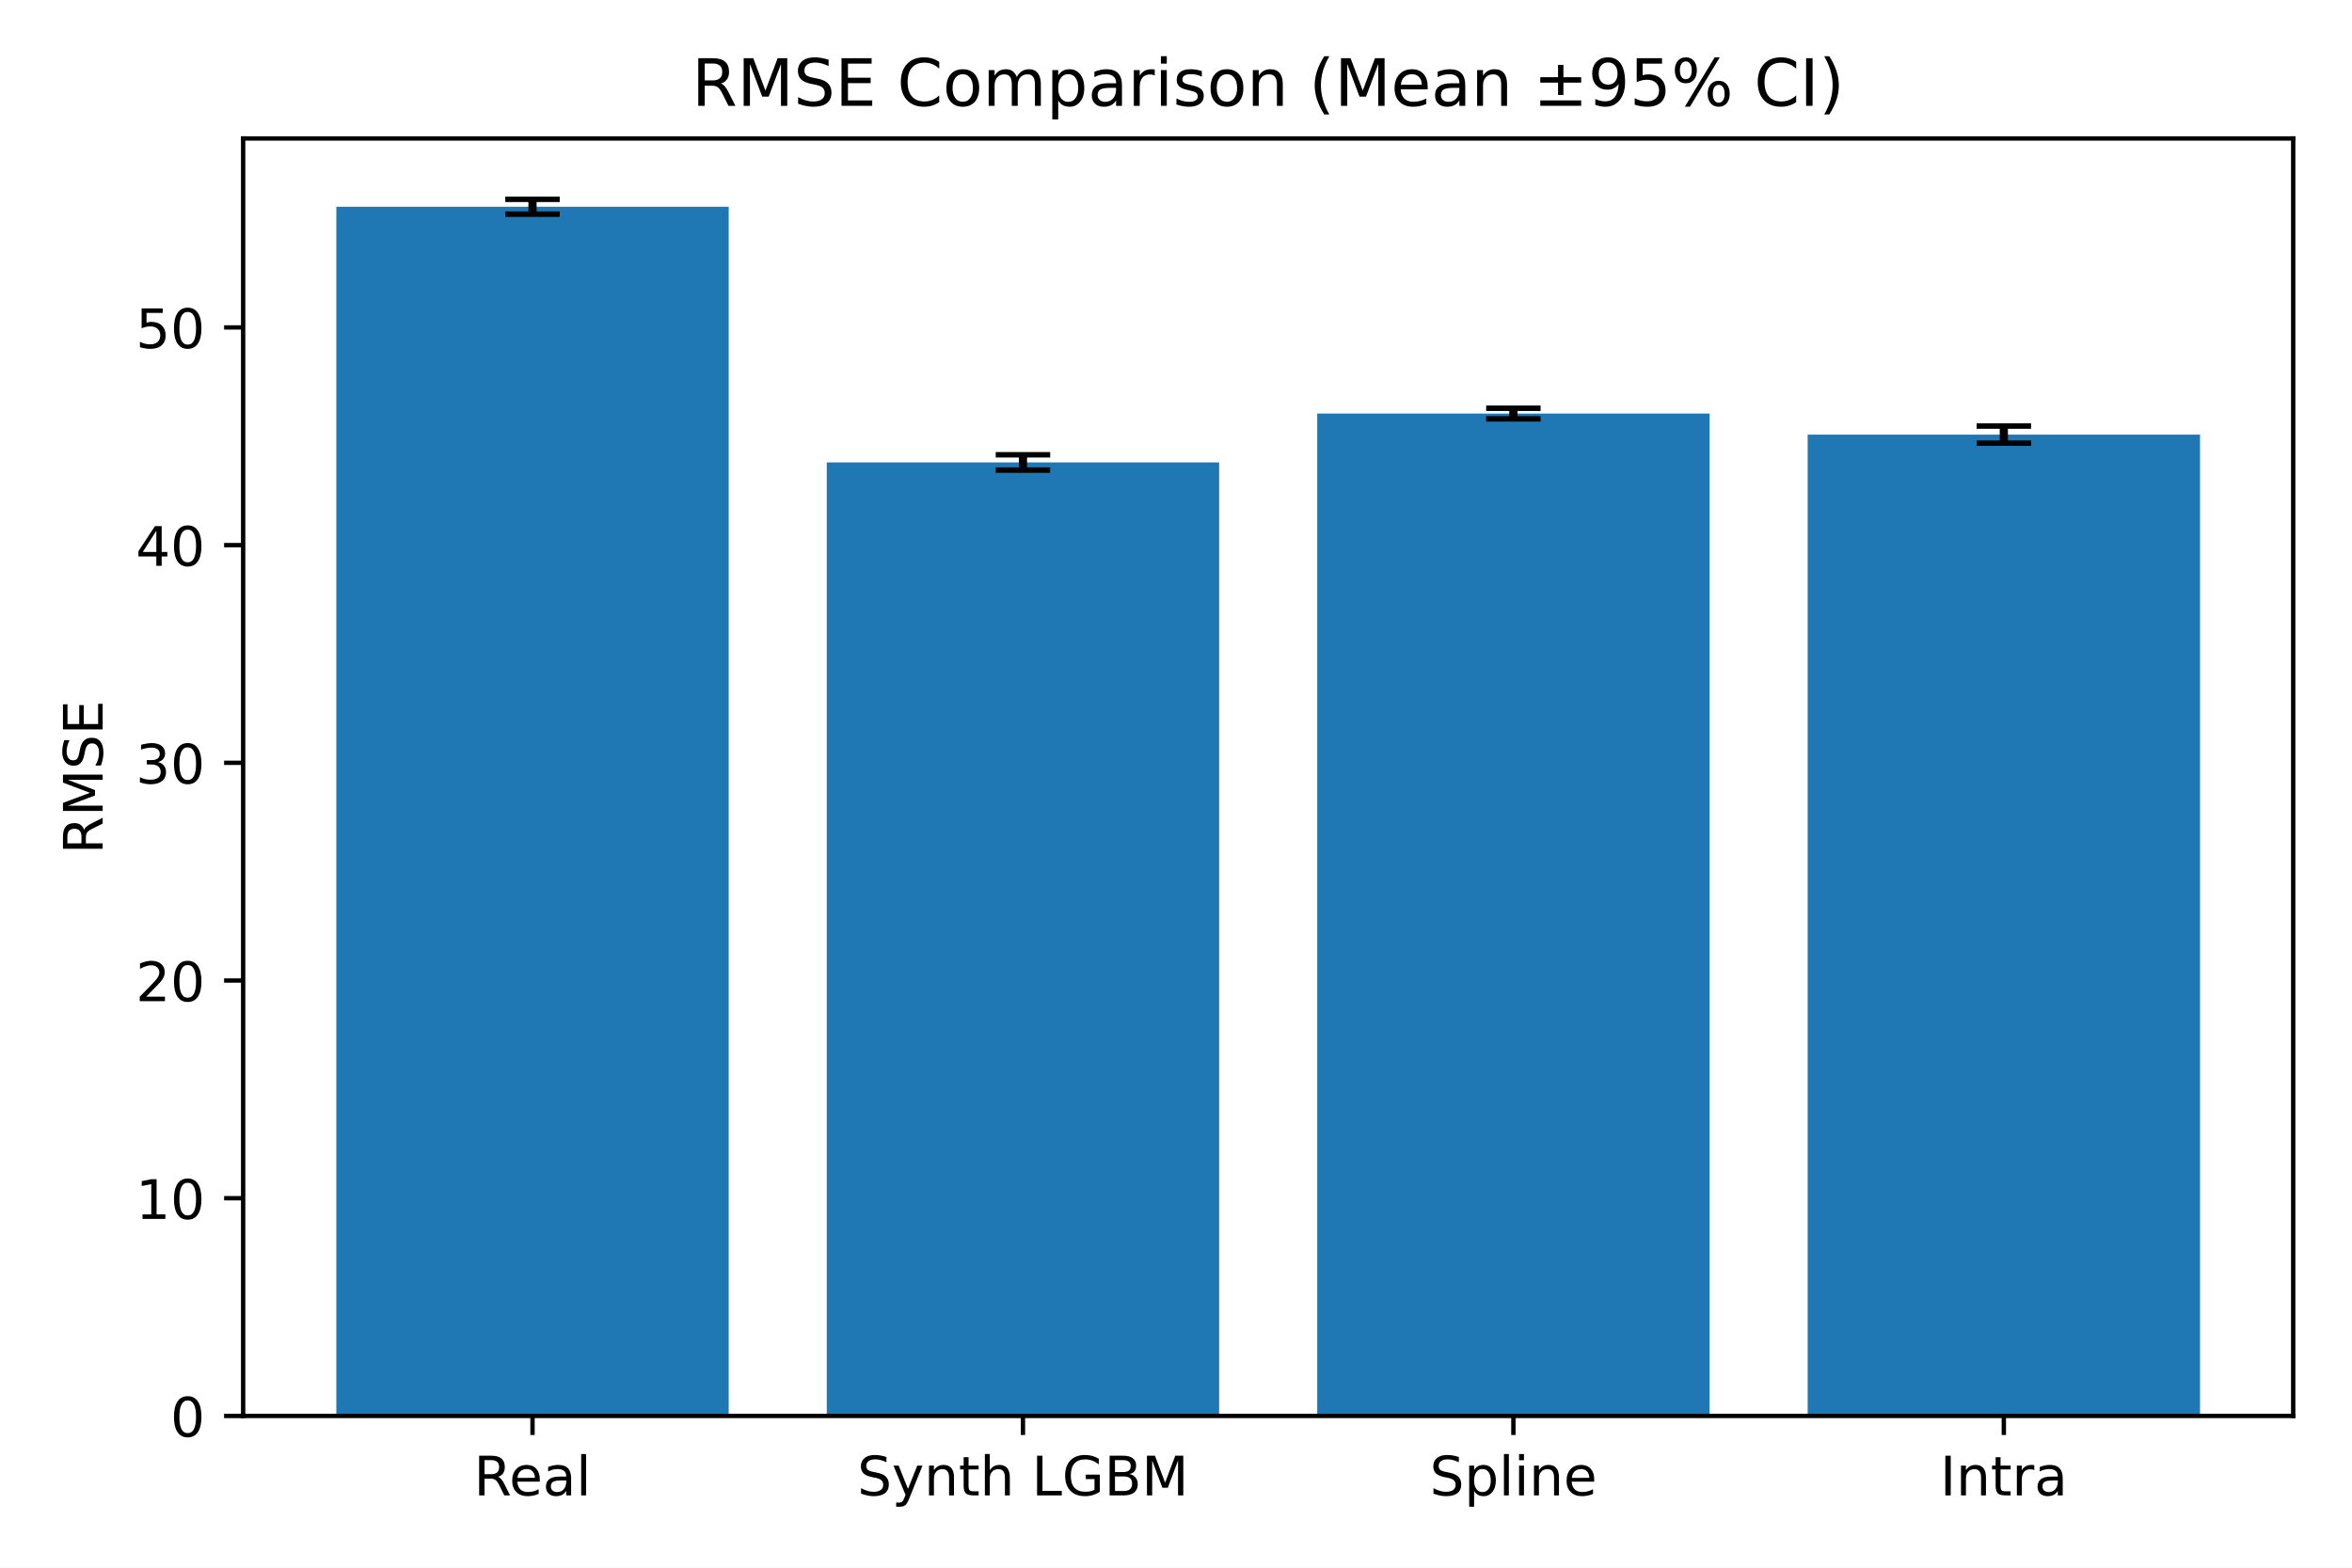
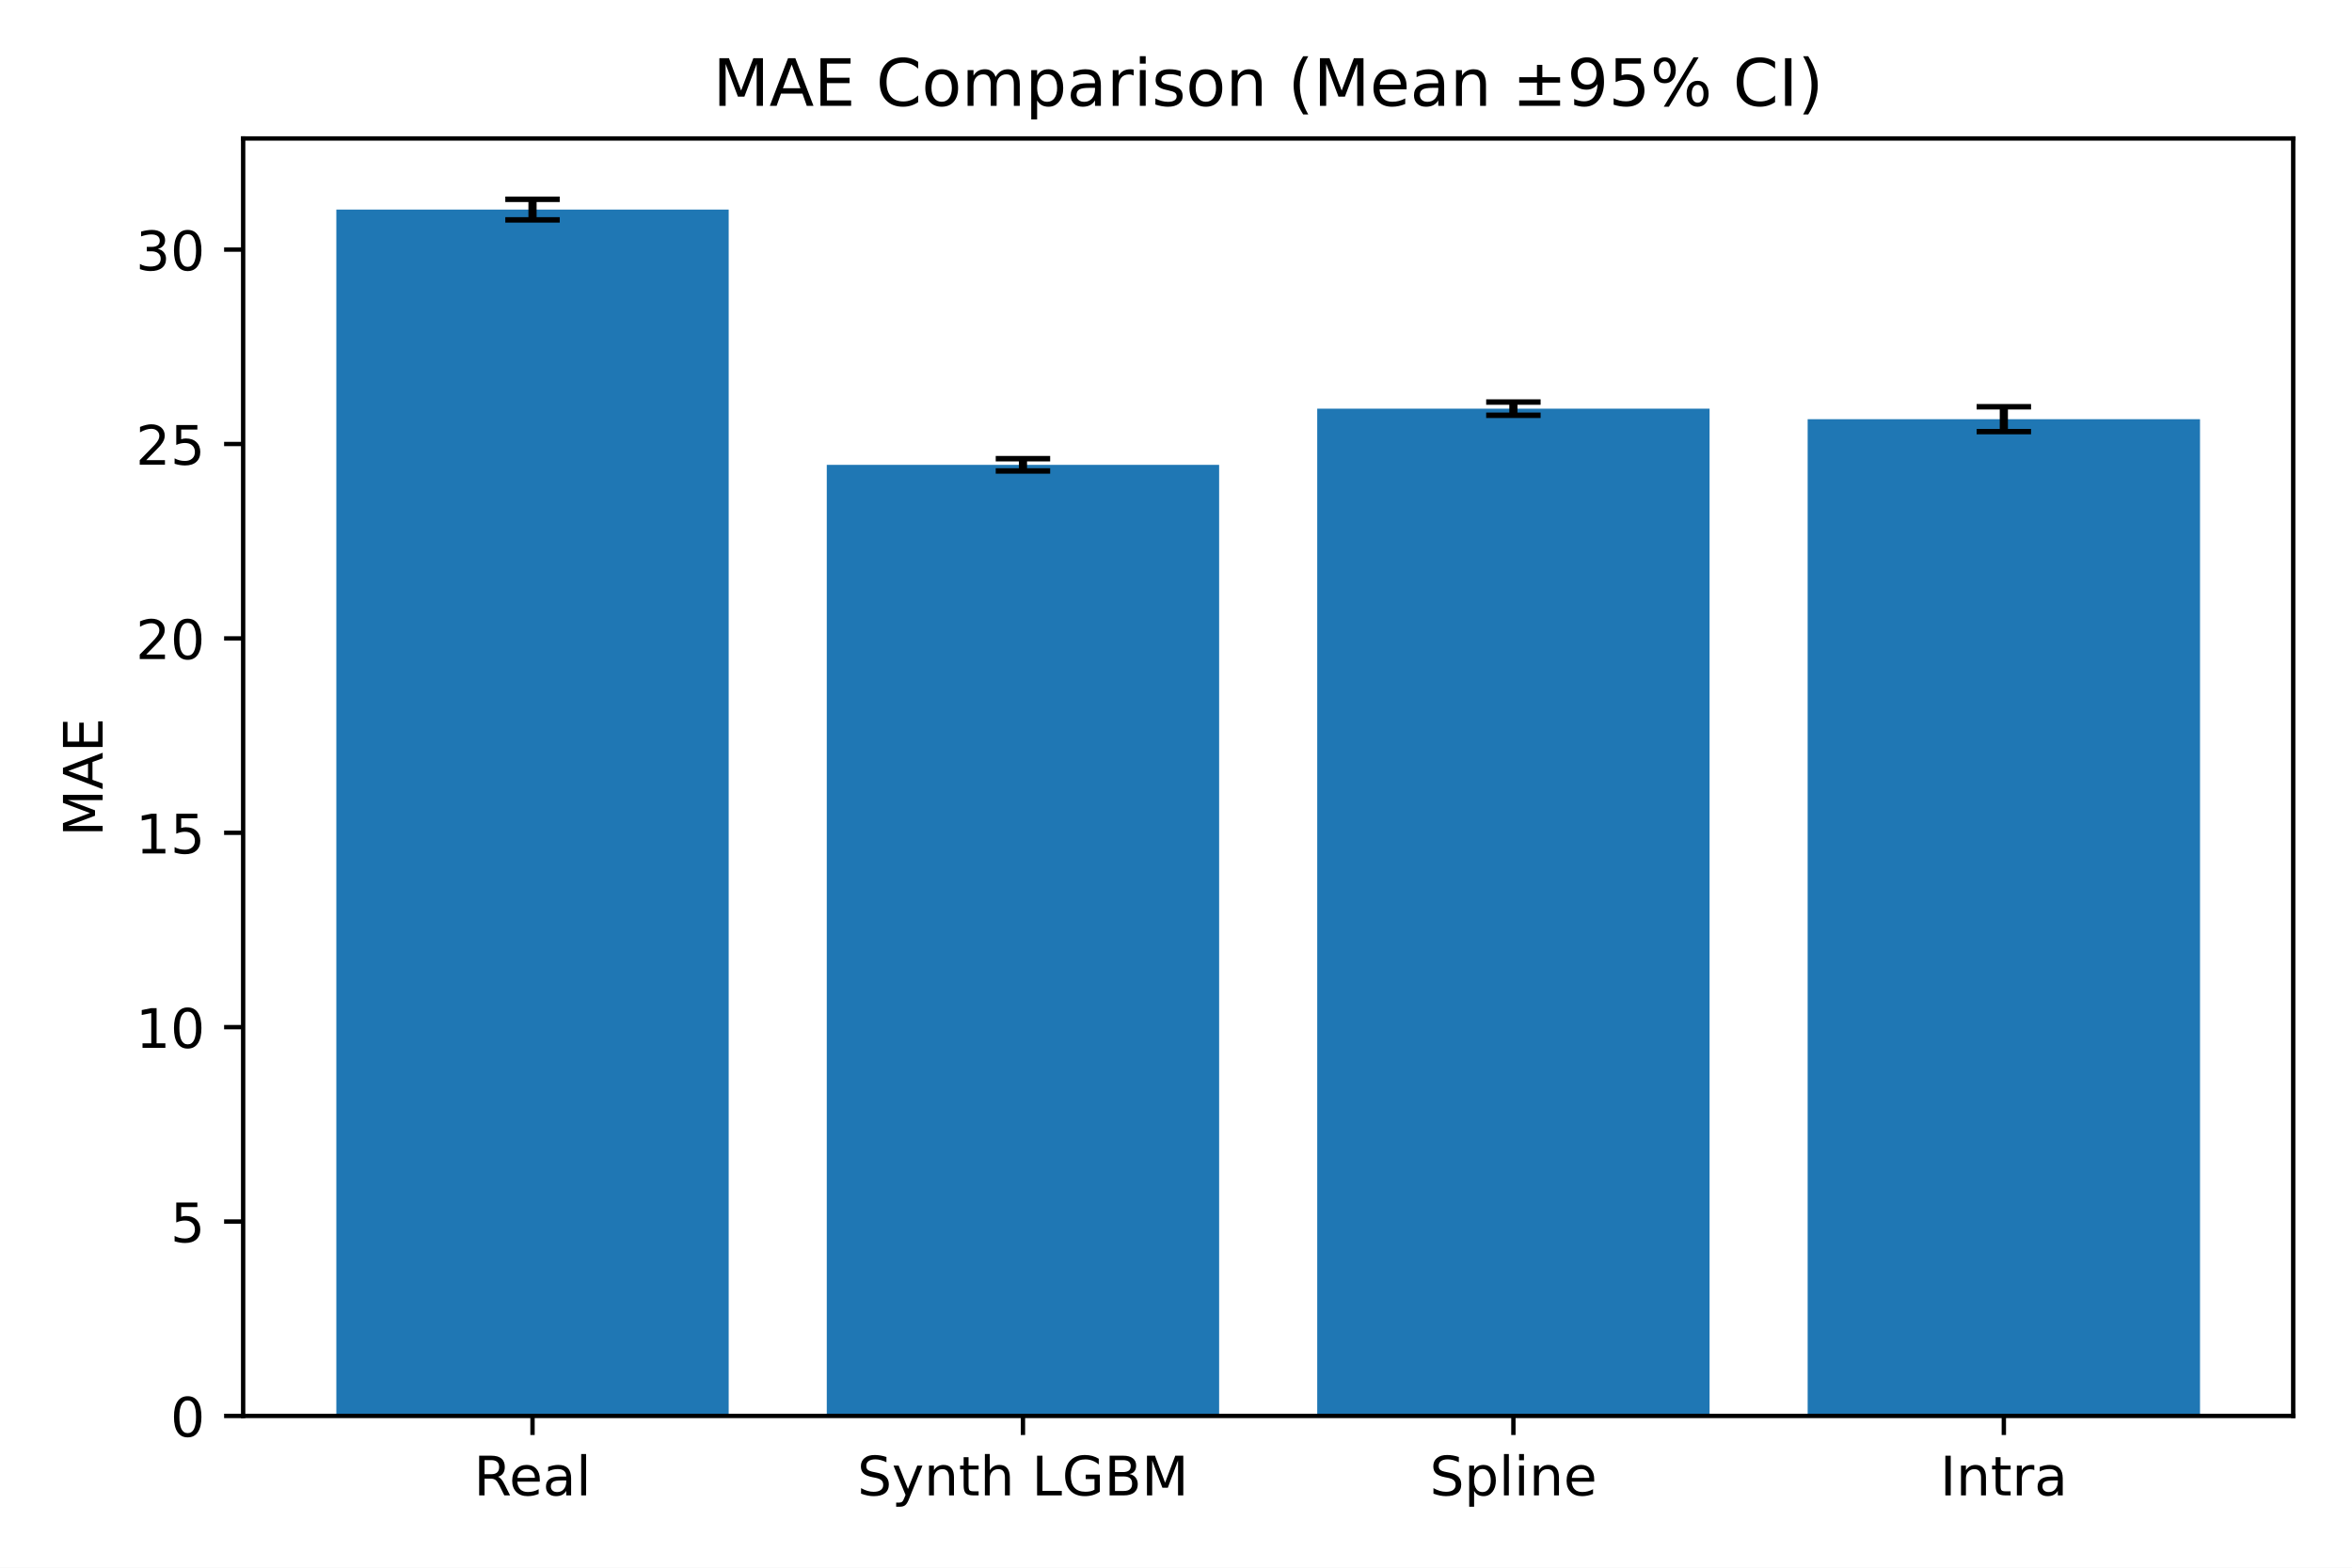
<svg xmlns="http://www.w3.org/2000/svg" xmlns:xlink="http://www.w3.org/1999/xlink" width="432pt" height="288pt" viewBox="0 0 432 288" version="1.1">
  <defs>
    <style type="text/css">*{stroke-linejoin: round; stroke-linecap: butt}</style>
  </defs>
  <g id="figure_1">
    <g id="patch_1">
      <path d="M 0 288  L 432 288  L 432 0  L 0 0  z " style="fill: #ffffff" />
    </g>
    <g id="axes_1">
      <g id="patch_2">
        <path d="M 44.66 260.12  L 421.2 260.12  L 421.2 25.44  L 44.66 25.44  z " style="fill: #ffffff" />
      </g>
      <g id="patch_3">
-         <path d="M 61.775 260.12  L 133.841 260.12  L 133.841 37.98  L 61.775 37.98  z " clip-path="url(#p8ec5c22958)" style="fill: #1f77b4" />
+         <path d="M 61.775 260.12  L 133.841 260.12  L 133.841 38.503  L 61.775 38.503  z " clip-path="url(#p3229d914b7)" style="fill: #1f77b4" />
      </g>
      <g id="patch_4">
-         <path d="M 151.857 260.12  L 223.922 260.12  L 223.922 84.954  L 151.857 84.954  z " clip-path="url(#p8ec5c22958)" style="fill: #1f77b4" />
+         <path d="M 151.857 260.12  L 223.922 260.12  L 223.922 85.396  L 151.857 85.396  z " clip-path="url(#p3229d914b7)" style="fill: #1f77b4" />
      </g>
      <g id="patch_5">
-         <path d="M 241.938 260.12  L 314.003 260.12  L 314.003 75.972  L 241.938 75.972  z " clip-path="url(#p8ec5c22958)" style="fill: #1f77b4" />
+         <path d="M 241.938 260.12  L 314.003 260.12  L 314.003 75.072  L 241.938 75.072  z " clip-path="url(#p3229d914b7)" style="fill: #1f77b4" />
      </g>
      <g id="patch_6">
-         <path d="M 332.019 260.12  L 404.085 260.12  L 404.085 79.843  L 332.019 79.843  z " clip-path="url(#p8ec5c22958)" style="fill: #1f77b4" />
+         <path d="M 332.019 260.12  L 404.085 260.12  L 404.085 77.01  L 332.019 77.01  z " clip-path="url(#p3229d914b7)" style="fill: #1f77b4" />
      </g>
      <g id="matplotlib.axis_1">
        <g id="xtick_1">
          <g id="line2d_1">
            <defs>
-               <path id="m1c88fe5740" d="M 0 0  L 0 3.5  " style="stroke: #000000; stroke-width: 0.8" />
+               <path id="mb9e3c18e33" d="M 0 0  L 0 3.5  " style="stroke: #000000; stroke-width: 0.8" />
            </defs>
            <g>
-               <use xlink:href="#m1c88fe5740" x="97.808" y="260.12" style="stroke: #000000; stroke-width: 0.8" />
+               <use xlink:href="#mb9e3c18e33" x="97.808" y="260.12" style="stroke: #000000; stroke-width: 0.8" />
            </g>
          </g>
          <g id="text_1">
            <g transform="translate(87.02908 274.7184) scale(0.1 -0.1)">
              <defs>
                <path id="DejaVuSans-52" d="M 2841 2188  Q 3044 2119 3236 1894  Q 3428 1669 3622 1275  L 4263 0  L 3584 0  L 2988 1197  Q 2756 1666 2539 1819  Q 2322 1972 1947 1972  L 1259 1972  L 1259 0  L 628 0  L 628 4666  L 2053 4666  Q 2853 4666 3247 4331  Q 3641 3997 3641 3322  Q 3641 2881 3436 2590  Q 3231 2300 2841 2188  z M 1259 4147  L 1259 2491  L 2053 2491  Q 2509 2491 2742 2702  Q 2975 2913 2975 3322  Q 2975 3731 2742 3939  Q 2509 4147 2053 4147  L 1259 4147  z " transform="scale(0.015625)" />
                <path id="DejaVuSans-65" d="M 3597 1894  L 3597 1613  L 953 1613  Q 991 1019 1311 708  Q 1631 397 2203 397  Q 2534 397 2845 478  Q 3156 559 3463 722  L 3463 178  Q 3153 47 2828 -22  Q 2503 -91 2169 -91  Q 1331 -91 842 396  Q 353 884 353 1716  Q 353 2575 817 3079  Q 1281 3584 2069 3584  Q 2775 3584 3186 3129  Q 3597 2675 3597 1894  z M 3022 2063  Q 3016 2534 2758 2815  Q 2500 3097 2075 3097  Q 1594 3097 1305 2825  Q 1016 2553 972 2059  L 3022 2063  z " transform="scale(0.015625)" />
                <path id="DejaVuSans-61" d="M 2194 1759  Q 1497 1759 1228 1600  Q 959 1441 959 1056  Q 959 750 1161 570  Q 1363 391 1709 391  Q 2188 391 2477 730  Q 2766 1069 2766 1631  L 2766 1759  L 2194 1759  z M 3341 1997  L 3341 0  L 2766 0  L 2766 531  Q 2569 213 2275 61  Q 1981 -91 1556 -91  Q 1019 -91 701 211  Q 384 513 384 1019  Q 384 1609 779 1909  Q 1175 2209 1959 2209  L 2766 2209  L 2766 2266  Q 2766 2663 2505 2880  Q 2244 3097 1772 3097  Q 1472 3097 1187 3025  Q 903 2953 641 2809  L 641 3341  Q 956 3463 1253 3523  Q 1550 3584 1831 3584  Q 2591 3584 2966 3190  Q 3341 2797 3341 1997  z " transform="scale(0.015625)" />
                <path id="DejaVuSans-6c" d="M 603 4863  L 1178 4863  L 1178 0  L 603 0  L 603 4863  z " transform="scale(0.015625)" />
              </defs>
              <use xlink:href="#DejaVuSans-52" />
              <use xlink:href="#DejaVuSans-65" transform="translate(64.98242 0)" />
              <use xlink:href="#DejaVuSans-61" transform="translate(126.5059 0)" />
              <use xlink:href="#DejaVuSans-6c" transform="translate(187.7852 0)" />
            </g>
          </g>
        </g>
        <g id="xtick_2">
          <g id="line2d_2">
            <g>
-               <use xlink:href="#m1c88fe5740" x="187.889" y="260.12" style="stroke: #000000; stroke-width: 0.8" />
+               <use xlink:href="#mb9e3c18e33" x="187.889" y="260.12" style="stroke: #000000; stroke-width: 0.8" />
            </g>
          </g>
          <g id="text_2">
            <g transform="translate(157.4643 274.7184) scale(0.1 -0.1)">
              <defs>
                <path id="DejaVuSans-53" d="M 3425 4513  L 3425 3897  Q 3066 4069 2747 4153  Q 2428 4238 2131 4238  Q 1616 4238 1336 4038  Q 1056 3838 1056 3469  Q 1056 3159 1242 3001  Q 1428 2844 1947 2747  L 2328 2669  Q 3034 2534 3370 2195  Q 3706 1856 3706 1288  Q 3706 609 3251 259  Q 2797 -91 1919 -91  Q 1588 -91 1214 -16  Q 841 59 441 206  L 441 856  Q 825 641 1194 531  Q 1563 422 1919 422  Q 2459 422 2753 634  Q 3047 847 3047 1241  Q 3047 1584 2836 1778  Q 2625 1972 2144 2069  L 1759 2144  Q 1053 2284 737 2584  Q 422 2884 422 3419  Q 422 4038 858 4394  Q 1294 4750 2059 4750  Q 2388 4750 2728 4690  Q 3069 4631 3425 4513  z " transform="scale(0.015625)" />
                <path id="DejaVuSans-79" d="M 2059 -325  Q 1816 -950 1584 -1140  Q 1353 -1331 966 -1331  L 506 -1331  L 506 -850  L 844 -850  Q 1081 -850 1212 -737  Q 1344 -625 1503 -206  L 1606 56  L 191 3500  L 800 3500  L 1894 763  L 2988 3500  L 3597 3500  L 2059 -325  z " transform="scale(0.015625)" />
                <path id="DejaVuSans-6e" d="M 3513 2113  L 3513 0  L 2938 0  L 2938 2094  Q 2938 2591 2744 2837  Q 2550 3084 2163 3084  Q 1697 3084 1428 2787  Q 1159 2491 1159 1978  L 1159 0  L 581 0  L 581 3500  L 1159 3500  L 1159 2956  Q 1366 3272 1645 3428  Q 1925 3584 2291 3584  Q 2894 3584 3203 3211  Q 3513 2838 3513 2113  z " transform="scale(0.015625)" />
                <path id="DejaVuSans-74" d="M 1172 4494  L 1172 3500  L 2356 3500  L 2356 3053  L 1172 3053  L 1172 1153  Q 1172 725 1289 603  Q 1406 481 1766 481  L 2356 481  L 2356 0  L 1766 0  Q 1100 0 847 248  Q 594 497 594 1153  L 594 3053  L 172 3053  L 172 3500  L 594 3500  L 594 4494  L 1172 4494  z " transform="scale(0.015625)" />
                <path id="DejaVuSans-68" d="M 3513 2113  L 3513 0  L 2938 0  L 2938 2094  Q 2938 2591 2744 2837  Q 2550 3084 2163 3084  Q 1697 3084 1428 2787  Q 1159 2491 1159 1978  L 1159 0  L 581 0  L 581 4863  L 1159 4863  L 1159 2956  Q 1366 3272 1645 3428  Q 1925 3584 2291 3584  Q 2894 3584 3203 3211  Q 3513 2838 3513 2113  z " transform="scale(0.015625)" />
                <path id="DejaVuSans-20" transform="scale(0.015625)" />
                <path id="DejaVuSans-4c" d="M 628 4666  L 1259 4666  L 1259 531  L 3531 531  L 3531 0  L 628 0  L 628 4666  z " transform="scale(0.015625)" />
                <path id="DejaVuSans-47" d="M 3809 666  L 3809 1919  L 2778 1919  L 2778 2438  L 4434 2438  L 4434 434  Q 4069 175 3628 42  Q 3188 -91 2688 -91  Q 1594 -91 976 548  Q 359 1188 359 2328  Q 359 3472 976 4111  Q 1594 4750 2688 4750  Q 3144 4750 3555 4637  Q 3966 4525 4313 4306  L 4313 3634  Q 3963 3931 3569 4081  Q 3175 4231 2741 4231  Q 1884 4231 1454 3753  Q 1025 3275 1025 2328  Q 1025 1384 1454 906  Q 1884 428 2741 428  Q 3075 428 3337 486  Q 3600 544 3809 666  z " transform="scale(0.015625)" />
                <path id="DejaVuSans-42" d="M 1259 2228  L 1259 519  L 2272 519  Q 2781 519 3026 730  Q 3272 941 3272 1375  Q 3272 1813 3026 2020  Q 2781 2228 2272 2228  L 1259 2228  z M 1259 4147  L 1259 2741  L 2194 2741  Q 2656 2741 2882 2914  Q 3109 3088 3109 3444  Q 3109 3797 2882 3972  Q 2656 4147 2194 4147  L 1259 4147  z M 628 4666  L 2241 4666  Q 2963 4666 3353 4366  Q 3744 4066 3744 3513  Q 3744 3084 3544 2831  Q 3344 2578 2956 2516  Q 3422 2416 3680 2098  Q 3938 1781 3938 1306  Q 3938 681 3513 340  Q 3088 0 2303 0  L 628 0  L 628 4666  z " transform="scale(0.015625)" />
                <path id="DejaVuSans-4d" d="M 628 4666  L 1569 4666  L 2759 1491  L 3956 4666  L 4897 4666  L 4897 0  L 4281 0  L 4281 4097  L 3078 897  L 2444 897  L 1241 4097  L 1241 0  L 628 0  L 628 4666  z " transform="scale(0.015625)" />
              </defs>
              <use xlink:href="#DejaVuSans-53" />
              <use xlink:href="#DejaVuSans-79" transform="translate(63.47656 0)" />
              <use xlink:href="#DejaVuSans-6e" transform="translate(122.6562 0)" />
              <use xlink:href="#DejaVuSans-74" transform="translate(186.0352 0)" />
              <use xlink:href="#DejaVuSans-68" transform="translate(225.2441 0)" />
              <use xlink:href="#DejaVuSans-20" transform="translate(288.623 0)" />
              <use xlink:href="#DejaVuSans-4c" transform="translate(320.4102 0)" />
              <use xlink:href="#DejaVuSans-47" transform="translate(376.123 0)" />
              <use xlink:href="#DejaVuSans-42" transform="translate(453.6133 0)" />
              <use xlink:href="#DejaVuSans-4d" transform="translate(522.2168 0)" />
            </g>
          </g>
        </g>
        <g id="xtick_3">
          <g id="line2d_3">
            <g>
-               <use xlink:href="#m1c88fe5740" x="277.971" y="260.12" style="stroke: #000000; stroke-width: 0.8" />
+               <use xlink:href="#mb9e3c18e33" x="277.971" y="260.12" style="stroke: #000000; stroke-width: 0.8" />
            </g>
          </g>
          <g id="text_3">
            <g transform="translate(262.5988 274.7184) scale(0.1 -0.1)">
              <defs>
                <path id="DejaVuSans-70" d="M 1159 525  L 1159 -1331  L 581 -1331  L 581 3500  L 1159 3500  L 1159 2969  Q 1341 3281 1617 3432  Q 1894 3584 2278 3584  Q 2916 3584 3314 3078  Q 3713 2572 3713 1747  Q 3713 922 3314 415  Q 2916 -91 2278 -91  Q 1894 -91 1617 61  Q 1341 213 1159 525  z M 3116 1747  Q 3116 2381 2855 2742  Q 2594 3103 2138 3103  Q 1681 3103 1420 2742  Q 1159 2381 1159 1747  Q 1159 1113 1420 752  Q 1681 391 2138 391  Q 2594 391 2855 752  Q 3116 1113 3116 1747  z " transform="scale(0.015625)" />
                <path id="DejaVuSans-69" d="M 603 3500  L 1178 3500  L 1178 0  L 603 0  L 603 3500  z M 603 4863  L 1178 4863  L 1178 4134  L 603 4134  L 603 4863  z " transform="scale(0.015625)" />
              </defs>
              <use xlink:href="#DejaVuSans-53" />
              <use xlink:href="#DejaVuSans-70" transform="translate(63.47656 0)" />
              <use xlink:href="#DejaVuSans-6c" transform="translate(126.9531 0)" />
              <use xlink:href="#DejaVuSans-69" transform="translate(154.7363 0)" />
              <use xlink:href="#DejaVuSans-6e" transform="translate(182.5195 0)" />
              <use xlink:href="#DejaVuSans-65" transform="translate(245.8984 0)" />
            </g>
          </g>
        </g>
        <g id="xtick_4">
          <g id="line2d_4">
            <g>
-               <use xlink:href="#m1c88fe5740" x="368.052" y="260.12" style="stroke: #000000; stroke-width: 0.8" />
+               <use xlink:href="#mb9e3c18e33" x="368.052" y="260.12" style="stroke: #000000; stroke-width: 0.8" />
            </g>
          </g>
          <g id="text_4">
            <g transform="translate(356.3286 274.7184) scale(0.1 -0.1)">
              <defs>
                <path id="DejaVuSans-49" d="M 628 4666  L 1259 4666  L 1259 0  L 628 0  L 628 4666  z " transform="scale(0.015625)" />
                <path id="DejaVuSans-72" d="M 2631 2963  Q 2534 3019 2420 3045  Q 2306 3072 2169 3072  Q 1681 3072 1420 2755  Q 1159 2438 1159 1844  L 1159 0  L 581 0  L 581 3500  L 1159 3500  L 1159 2956  Q 1341 3275 1631 3429  Q 1922 3584 2338 3584  Q 2397 3584 2469 3576  Q 2541 3569 2628 3553  L 2631 2963  z " transform="scale(0.015625)" />
              </defs>
              <use xlink:href="#DejaVuSans-49" />
              <use xlink:href="#DejaVuSans-6e" transform="translate(29.49219 0)" />
              <use xlink:href="#DejaVuSans-74" transform="translate(92.87109 0)" />
              <use xlink:href="#DejaVuSans-72" transform="translate(132.0801 0)" />
              <use xlink:href="#DejaVuSans-61" transform="translate(173.1934 0)" />
            </g>
          </g>
        </g>
      </g>
      <g id="matplotlib.axis_2">
        <g id="ytick_1">
          <g id="line2d_5">
            <defs>
-               <path id="mbfd18aa2ba" d="M 0 0  L -3.5 0  " style="stroke: #000000; stroke-width: 0.8" />
+               <path id="mbb6b702b9d" d="M 0 0  L -3.5 0  " style="stroke: #000000; stroke-width: 0.8" />
            </defs>
            <g>
-               <use xlink:href="#mbfd18aa2ba" x="44.66" y="260.12" style="stroke: #000000; stroke-width: 0.8" />
+               <use xlink:href="#mbb6b702b9d" x="44.66" y="260.12" style="stroke: #000000; stroke-width: 0.8" />
            </g>
          </g>
          <g id="text_5">
            <g transform="translate(31.2975 263.9192) scale(0.1 -0.1)">
              <defs>
                <path id="DejaVuSans-30" d="M 2034 4250  Q 1547 4250 1301 3770  Q 1056 3291 1056 2328  Q 1056 1369 1301 889  Q 1547 409 2034 409  Q 2525 409 2770 889  Q 3016 1369 3016 2328  Q 3016 3291 2770 3770  Q 2525 4250 2034 4250  z M 2034 4750  Q 2819 4750 3233 4129  Q 3647 3509 3647 2328  Q 3647 1150 3233 529  Q 2819 -91 2034 -91  Q 1250 -91 836 529  Q 422 1150 422 2328  Q 422 3509 836 4129  Q 1250 4750 2034 4750  z " transform="scale(0.015625)" />
              </defs>
              <use xlink:href="#DejaVuSans-30" />
            </g>
          </g>
        </g>
        <g id="ytick_2">
          <g id="line2d_6">
            <g>
-               <use xlink:href="#mbfd18aa2ba" x="44.66" y="220.126" style="stroke: #000000; stroke-width: 0.8" />
+               <use xlink:href="#mbb6b702b9d" x="44.66" y="224.41" style="stroke: #000000; stroke-width: 0.8" />
            </g>
          </g>
          <g id="text_6">
-             <g transform="translate(24.935 223.925) scale(0.1 -0.1)">
+             <g transform="translate(31.2975 228.2089) scale(0.1 -0.1)">
+               <defs>
+                 <path id="DejaVuSans-35" d="M 691 4666  L 3169 4666  L 3169 4134  L 1269 4134  L 1269 2991  Q 1406 3038 1543 3061  Q 1681 3084 1819 3084  Q 2600 3084 3056 2656  Q 3513 2228 3513 1497  Q 3513 744 3044 326  Q 2575 -91 1722 -91  Q 1428 -91 1123 -41  Q 819 9 494 109  L 494 744  Q 775 591 1075 516  Q 1375 441 1709 441  Q 2250 441 2565 725  Q 2881 1009 2881 1497  Q 2881 1984 2565 2268  Q 2250 2553 1709 2553  Q 1456 2553 1204 2497  Q 953 2441 691 2322  L 691 4666  z " transform="scale(0.015625)" />
+               </defs>
+               <use xlink:href="#DejaVuSans-35" />
+             </g>
+           </g>
+         </g>
+         <g id="ytick_3">
+           <g id="line2d_7">
+             <g>
+               <use xlink:href="#mbb6b702b9d" x="44.66" y="188.699" style="stroke: #000000; stroke-width: 0.8" />
+             </g>
+           </g>
+           <g id="text_7">
+             <g transform="translate(24.935 192.4987) scale(0.1 -0.1)">
              <defs>
                <path id="DejaVuSans-31" d="M 794 531  L 1825 531  L 1825 4091  L 703 3866  L 703 4441  L 1819 4666  L 2450 4666  L 2450 531  L 3481 531  L 3481 0  L 794 0  L 794 531  z " transform="scale(0.015625)" />
              </defs>
              <use xlink:href="#DejaVuSans-31" />
              <use xlink:href="#DejaVuSans-30" transform="translate(63.62305 0)" />
            </g>
          </g>
        </g>
-         <g id="ytick_3">
-           <g id="line2d_7">
-             <g>
-               <use xlink:href="#mbfd18aa2ba" x="44.66" y="180.132" style="stroke: #000000; stroke-width: 0.8" />
-             </g>
-           </g>
-           <g id="text_7">
-             <g transform="translate(24.935 183.9308) scale(0.1 -0.1)">
+         <g id="ytick_4">
+           <g id="line2d_8">
+             <g>
+               <use xlink:href="#mbb6b702b9d" x="44.66" y="152.989" style="stroke: #000000; stroke-width: 0.8" />
+             </g>
+           </g>
+           <g id="text_8">
+             <g transform="translate(24.935 156.7884) scale(0.1 -0.1)">
+               <use xlink:href="#DejaVuSans-31" />
+               <use xlink:href="#DejaVuSans-35" transform="translate(63.62305 0)" />
+             </g>
+           </g>
+         </g>
+         <g id="ytick_5">
+           <g id="line2d_9">
+             <g>
+               <use xlink:href="#mbb6b702b9d" x="44.66" y="117.279" style="stroke: #000000; stroke-width: 0.8" />
+             </g>
+           </g>
+           <g id="text_9">
+             <g transform="translate(24.935 121.0781) scale(0.1 -0.1)">
              <defs>
                <path id="DejaVuSans-32" d="M 1228 531  L 3431 531  L 3431 0  L 469 0  L 469 531  Q 828 903 1448 1529  Q 2069 2156 2228 2338  Q 2531 2678 2651 2914  Q 2772 3150 2772 3378  Q 2772 3750 2511 3984  Q 2250 4219 1831 4219  Q 1534 4219 1204 4116  Q 875 4013 500 3803  L 500 4441  Q 881 4594 1212 4672  Q 1544 4750 1819 4750  Q 2544 4750 2975 4387  Q 3406 4025 3406 3419  Q 3406 3131 3298 2873  Q 3191 2616 2906 2266  Q 2828 2175 2409 1742  Q 1991 1309 1228 531  z " transform="scale(0.015625)" />
              </defs>
              <use xlink:href="#DejaVuSans-32" />
              <use xlink:href="#DejaVuSans-30" transform="translate(63.62305 0)" />
            </g>
          </g>
        </g>
-         <g id="ytick_4">
-           <g id="line2d_8">
-             <g>
-               <use xlink:href="#mbfd18aa2ba" x="44.66" y="140.137" style="stroke: #000000; stroke-width: 0.8" />
-             </g>
-           </g>
-           <g id="text_8">
-             <g transform="translate(24.935 143.9365) scale(0.1 -0.1)">
+         <g id="ytick_6">
+           <g id="line2d_10">
+             <g>
+               <use xlink:href="#mbb6b702b9d" x="44.66" y="81.569" style="stroke: #000000; stroke-width: 0.8" />
+             </g>
+           </g>
+           <g id="text_10">
+             <g transform="translate(24.935 85.36787) scale(0.1 -0.1)">
+               <use xlink:href="#DejaVuSans-32" />
+               <use xlink:href="#DejaVuSans-35" transform="translate(63.62305 0)" />
+             </g>
+           </g>
+         </g>
+         <g id="ytick_7">
+           <g id="line2d_11">
+             <g>
+               <use xlink:href="#mbb6b702b9d" x="44.66" y="45.858" style="stroke: #000000; stroke-width: 0.8" />
+             </g>
+           </g>
+           <g id="text_11">
+             <g transform="translate(24.935 49.65761) scale(0.1 -0.1)">
              <defs>
                <path id="DejaVuSans-33" d="M 2597 2516  Q 3050 2419 3304 2112  Q 3559 1806 3559 1356  Q 3559 666 3084 287  Q 2609 -91 1734 -91  Q 1441 -91 1130 -33  Q 819 25 488 141  L 488 750  Q 750 597 1062 519  Q 1375 441 1716 441  Q 2309 441 2620 675  Q 2931 909 2931 1356  Q 2931 1769 2642 2001  Q 2353 2234 1838 2234  L 1294 2234  L 1294 2753  L 1863 2753  Q 2328 2753 2575 2939  Q 2822 3125 2822 3475  Q 2822 3834 2567 4026  Q 2313 4219 1838 4219  Q 1578 4219 1281 4162  Q 984 4106 628 3988  L 628 4550  Q 988 4650 1302 4700  Q 1616 4750 1894 4750  Q 2613 4750 3031 4423  Q 3450 4097 3450 3541  Q 3450 3153 3228 2886  Q 3006 2619 2597 2516  z " transform="scale(0.015625)" />
              </defs>
              <use xlink:href="#DejaVuSans-33" />
              <use xlink:href="#DejaVuSans-30" transform="translate(63.62305 0)" />
            </g>
          </g>
        </g>
-         <g id="ytick_5">
-           <g id="line2d_9">
-             <g>
-               <use xlink:href="#mbfd18aa2ba" x="44.66" y="100.143" style="stroke: #000000; stroke-width: 0.8" />
-             </g>
-           </g>
-           <g id="text_9">
-             <g transform="translate(24.935 103.9423) scale(0.1 -0.1)">
-               <defs>
-                 <path id="DejaVuSans-34" d="M 2419 4116  L 825 1625  L 2419 1625  L 2419 4116  z M 2253 4666  L 3047 4666  L 3047 1625  L 3713 1625  L 3713 1100  L 3047 1100  L 3047 0  L 2419 0  L 2419 1100  L 313 1100  L 313 1709  L 2253 4666  z " transform="scale(0.015625)" />
-               </defs>
-               <use xlink:href="#DejaVuSans-34" />
-               <use xlink:href="#DejaVuSans-30" transform="translate(63.62305 0)" />
-             </g>
-           </g>
-         </g>
-         <g id="ytick_6">
-           <g id="line2d_10">
-             <g>
-               <use xlink:href="#mbfd18aa2ba" x="44.66" y="60.149" style="stroke: #000000; stroke-width: 0.8" />
-             </g>
-           </g>
-           <g id="text_10">
-             <g transform="translate(24.935 63.9481) scale(0.1 -0.1)">
-               <defs>
-                 <path id="DejaVuSans-35" d="M 691 4666  L 3169 4666  L 3169 4134  L 1269 4134  L 1269 2991  Q 1406 3038 1543 3061  Q 1681 3084 1819 3084  Q 2600 3084 3056 2656  Q 3513 2228 3513 1497  Q 3513 744 3044 326  Q 2575 -91 1722 -91  Q 1428 -91 1123 -41  Q 819 9 494 109  L 494 744  Q 775 591 1075 516  Q 1375 441 1709 441  Q 2250 441 2565 725  Q 2881 1009 2881 1497  Q 2881 1984 2565 2268  Q 2250 2553 1709 2553  Q 1456 2553 1204 2497  Q 953 2441 691 2322  L 691 4666  z " transform="scale(0.015625)" />
-               </defs>
-               <use xlink:href="#DejaVuSans-35" />
-               <use xlink:href="#DejaVuSans-30" transform="translate(63.62305 0)" />
-             </g>
-           </g>
-         </g>
-         <g id="text_11">
-           <g transform="translate(18.85531 156.9019) rotate(-90) scale(0.1 -0.1)">
+         <g id="text_12">
+           <g transform="translate(18.85531 153.6738) rotate(-90) scale(0.1 -0.1)">
            <defs>
+               <path id="DejaVuSans-41" d="M 2188 4044  L 1331 1722  L 3047 1722  L 2188 4044  z M 1831 4666  L 2547 4666  L 4325 0  L 3669 0  L 3244 1197  L 1141 1197  L 716 0  L 50 0  L 1831 4666  z " transform="scale(0.015625)" />
              <path id="DejaVuSans-45" d="M 628 4666  L 3578 4666  L 3578 4134  L 1259 4134  L 1259 2753  L 3481 2753  L 3481 2222  L 1259 2222  L 1259 531  L 3634 531  L 3634 0  L 628 0  L 628 4666  z " transform="scale(0.015625)" />
            </defs>
-             <use xlink:href="#DejaVuSans-52" />
-             <use xlink:href="#DejaVuSans-4d" transform="translate(69.48242 0)" />
-             <use xlink:href="#DejaVuSans-53" transform="translate(155.7617 0)" />
-             <use xlink:href="#DejaVuSans-45" transform="translate(219.2383 0)" />
+             <use xlink:href="#DejaVuSans-4d" />
+             <use xlink:href="#DejaVuSans-41" transform="translate(86.2793 0)" />
+             <use xlink:href="#DejaVuSans-45" transform="translate(154.6875 0)" />
          </g>
        </g>
      </g>
      <g id="LineCollection_1">
-         <path d="M 97.808 39.344  L 97.808 36.615  " clip-path="url(#p8ec5c22958)" style="fill: none; stroke: #000000; stroke-width: 1.5" />
-         <path d="M 187.889 86.363  L 187.889 83.544  " clip-path="url(#p8ec5c22958)" style="fill: none; stroke: #000000; stroke-width: 1.5" />
-         <path d="M 277.971 76.945  L 277.971 74.999  " clip-path="url(#p8ec5c22958)" style="fill: none; stroke: #000000; stroke-width: 1.5" />
-         <path d="M 368.052 81.412  L 368.052 78.274  " clip-path="url(#p8ec5c22958)" style="fill: none; stroke: #000000; stroke-width: 1.5" />
-       </g>
-       <g id="line2d_11">
+         <path d="M 97.808 40.392  L 97.808 36.615  " clip-path="url(#p3229d914b7)" style="fill: none; stroke: #000000; stroke-width: 1.5" />
+         <path d="M 187.889 86.524  L 187.889 84.267  " clip-path="url(#p3229d914b7)" style="fill: none; stroke: #000000; stroke-width: 1.5" />
+         <path d="M 277.971 76.287  L 277.971 73.858  " clip-path="url(#p3229d914b7)" style="fill: none; stroke: #000000; stroke-width: 1.5" />
+         <path d="M 368.052 79.293  L 368.052 74.726  " clip-path="url(#p3229d914b7)" style="fill: none; stroke: #000000; stroke-width: 1.5" />
+       </g>
+       <g id="line2d_12">
        <defs>
-           <path id="mb579cd4381" d="M 5 0  L -5 -0  " style="stroke: #000000" />
+           <path id="m8038aa8d8f" d="M 5 0  L -5 -0  " style="stroke: #000000" />
        </defs>
-         <g clip-path="url(#p8ec5c22958)">
-           <use xlink:href="#mb579cd4381" x="97.808" y="39.344" style="fill: #1f77b4; stroke: #000000" />
-           <use xlink:href="#mb579cd4381" x="187.889" y="86.363" style="fill: #1f77b4; stroke: #000000" />
-           <use xlink:href="#mb579cd4381" x="277.971" y="76.945" style="fill: #1f77b4; stroke: #000000" />
-           <use xlink:href="#mb579cd4381" x="368.052" y="81.412" style="fill: #1f77b4; stroke: #000000" />
-         </g>
-       </g>
-       <g id="line2d_12">
-         <g clip-path="url(#p8ec5c22958)">
-           <use xlink:href="#mb579cd4381" x="97.808" y="36.615" style="fill: #1f77b4; stroke: #000000" />
-           <use xlink:href="#mb579cd4381" x="187.889" y="83.544" style="fill: #1f77b4; stroke: #000000" />
-           <use xlink:href="#mb579cd4381" x="277.971" y="74.999" style="fill: #1f77b4; stroke: #000000" />
-           <use xlink:href="#mb579cd4381" x="368.052" y="78.274" style="fill: #1f77b4; stroke: #000000" />
+         <g clip-path="url(#p3229d914b7)">
+           <use xlink:href="#m8038aa8d8f" x="97.808" y="40.392" style="fill: #1f77b4; stroke: #000000" />
+           <use xlink:href="#m8038aa8d8f" x="187.889" y="86.524" style="fill: #1f77b4; stroke: #000000" />
+           <use xlink:href="#m8038aa8d8f" x="277.971" y="76.287" style="fill: #1f77b4; stroke: #000000" />
+           <use xlink:href="#m8038aa8d8f" x="368.052" y="79.293" style="fill: #1f77b4; stroke: #000000" />
+         </g>
+       </g>
+       <g id="line2d_13">
+         <g clip-path="url(#p3229d914b7)">
+           <use xlink:href="#m8038aa8d8f" x="97.808" y="36.615" style="fill: #1f77b4; stroke: #000000" />
+           <use xlink:href="#m8038aa8d8f" x="187.889" y="84.267" style="fill: #1f77b4; stroke: #000000" />
+           <use xlink:href="#m8038aa8d8f" x="277.971" y="73.858" style="fill: #1f77b4; stroke: #000000" />
+           <use xlink:href="#m8038aa8d8f" x="368.052" y="74.726" style="fill: #1f77b4; stroke: #000000" />
        </g>
      </g>
      <g id="patch_7">
        <path d="M 44.66 260.12  L 44.66 25.44  " style="fill: none; stroke: #000000; stroke-width: 0.8; stroke-linejoin: miter; stroke-linecap: square" />
      </g>
      <g id="patch_8">
        <path d="M 421.2 260.12  L 421.2 25.44  " style="fill: none; stroke: #000000; stroke-width: 0.8; stroke-linejoin: miter; stroke-linecap: square" />
      </g>
      <g id="patch_9">
        <path d="M 44.66 260.12  L 421.2 260.12  " style="fill: none; stroke: #000000; stroke-width: 0.8; stroke-linejoin: miter; stroke-linecap: square" />
      </g>
      <g id="patch_10">
        <path d="M 44.66 25.44  L 421.2 25.44  " style="fill: none; stroke: #000000; stroke-width: 0.8; stroke-linejoin: miter; stroke-linecap: square" />
      </g>
-       <g id="text_12">
-         <g transform="translate(127.0787 19.44) scale(0.12 -0.12)">
+       <g id="text_13">
+         <g transform="translate(130.9525 19.44) scale(0.12 -0.12)">
          <defs>
            <path id="DejaVuSans-43" d="M 4122 4306  L 4122 3641  Q 3803 3938 3442 4084  Q 3081 4231 2675 4231  Q 1875 4231 1450 3742  Q 1025 3253 1025 2328  Q 1025 1406 1450 917  Q 1875 428 2675 428  Q 3081 428 3442 575  Q 3803 722 4122 1019  L 4122 359  Q 3791 134 3420 21  Q 3050 -91 2638 -91  Q 1578 -91 968 557  Q 359 1206 359 2328  Q 359 3453 968 4101  Q 1578 4750 2638 4750  Q 3056 4750 3426 4639  Q 3797 4528 4122 4306  z " transform="scale(0.015625)" />
            <path id="DejaVuSans-6f" d="M 1959 3097  Q 1497 3097 1228 2736  Q 959 2375 959 1747  Q 959 1119 1226 758  Q 1494 397 1959 397  Q 2419 397 2687 759  Q 2956 1122 2956 1747  Q 2956 2369 2687 2733  Q 2419 3097 1959 3097  z M 1959 3584  Q 2709 3584 3137 3096  Q 3566 2609 3566 1747  Q 3566 888 3137 398  Q 2709 -91 1959 -91  Q 1206 -91 779 398  Q 353 888 353 1747  Q 353 2609 779 3096  Q 1206 3584 1959 3584  z " transform="scale(0.015625)" />
            <path id="DejaVuSans-6d" d="M 3328 2828  Q 3544 3216 3844 3400  Q 4144 3584 4550 3584  Q 5097 3584 5394 3201  Q 5691 2819 5691 2113  L 5691 0  L 5113 0  L 5113 2094  Q 5113 2597 4934 2840  Q 4756 3084 4391 3084  Q 3944 3084 3684 2787  Q 3425 2491 3425 1978  L 3425 0  L 2847 0  L 2847 2094  Q 2847 2600 2669 2842  Q 2491 3084 2119 3084  Q 1678 3084 1418 2786  Q 1159 2488 1159 1978  L 1159 0  L 581 0  L 581 3500  L 1159 3500  L 1159 2956  Q 1356 3278 1631 3431  Q 1906 3584 2284 3584  Q 2666 3584 2933 3390  Q 3200 3197 3328 2828  z " transform="scale(0.015625)" />
            <path id="DejaVuSans-73" d="M 2834 3397  L 2834 2853  Q 2591 2978 2328 3040  Q 2066 3103 1784 3103  Q 1356 3103 1142 2972  Q 928 2841 928 2578  Q 928 2378 1081 2264  Q 1234 2150 1697 2047  L 1894 2003  Q 2506 1872 2764 1633  Q 3022 1394 3022 966  Q 3022 478 2636 193  Q 2250 -91 1575 -91  Q 1294 -91 989 -36  Q 684 19 347 128  L 347 722  Q 666 556 975 473  Q 1284 391 1588 391  Q 1994 391 2212 530  Q 2431 669 2431 922  Q 2431 1156 2273 1281  Q 2116 1406 1581 1522  L 1381 1569  Q 847 1681 609 1914  Q 372 2147 372 2553  Q 372 3047 722 3315  Q 1072 3584 1716 3584  Q 2034 3584 2315 3537  Q 2597 3491 2834 3397  z " transform="scale(0.015625)" />
            <path id="DejaVuSans-28" d="M 1984 4856  Q 1566 4138 1362 3434  Q 1159 2731 1159 2009  Q 1159 1288 1364 580  Q 1569 -128 1984 -844  L 1484 -844  Q 1016 -109 783 600  Q 550 1309 550 2009  Q 550 2706 781 3412  Q 1013 4119 1484 4856  L 1984 4856  z " transform="scale(0.015625)" />
            <path id="DejaVuSans-b1" d="M 2944 4013  L 2944 2803  L 4684 2803  L 4684 2272  L 2944 2272  L 2944 1063  L 2419 1063  L 2419 2272  L 678 2272  L 678 2803  L 2419 2803  L 2419 4013  L 2944 4013  z M 678 531  L 4684 531  L 4684 0  L 678 0  L 678 531  z " transform="scale(0.015625)" />
            <path id="DejaVuSans-39" d="M 703 97  L 703 672  Q 941 559 1184 500  Q 1428 441 1663 441  Q 2288 441 2617 861  Q 2947 1281 2994 2138  Q 2813 1869 2534 1725  Q 2256 1581 1919 1581  Q 1219 1581 811 2004  Q 403 2428 403 3163  Q 403 3881 828 4315  Q 1253 4750 1959 4750  Q 2769 4750 3195 4129  Q 3622 3509 3622 2328  Q 3622 1225 3098 567  Q 2575 -91 1691 -91  Q 1453 -91 1209 -44  Q 966 3 703 97  z M 1959 2075  Q 2384 2075 2632 2365  Q 2881 2656 2881 3163  Q 2881 3666 2632 3958  Q 2384 4250 1959 4250  Q 1534 4250 1286 3958  Q 1038 3666 1038 3163  Q 1038 2656 1286 2365  Q 1534 2075 1959 2075  z " transform="scale(0.015625)" />
            <path id="DejaVuSans-25" d="M 4653 2053  Q 4381 2053 4226 1822  Q 4072 1591 4072 1178  Q 4072 772 4226 539  Q 4381 306 4653 306  Q 4919 306 5073 539  Q 5228 772 5228 1178  Q 5228 1588 5073 1820  Q 4919 2053 4653 2053  z M 4653 2450  Q 5147 2450 5437 2106  Q 5728 1763 5728 1178  Q 5728 594 5436 251  Q 5144 -91 4653 -91  Q 4153 -91 3862 251  Q 3572 594 3572 1178  Q 3572 1766 3864 2108  Q 4156 2450 4653 2450  z M 1428 4353  Q 1159 4353 1004 4120  Q 850 3888 850 3481  Q 850 3069 1003 2837  Q 1156 2606 1428 2606  Q 1700 2606 1854 2837  Q 2009 3069 2009 3481  Q 2009 3884 1853 4118  Q 1697 4353 1428 4353  z M 4250 4750  L 4750 4750  L 1831 -91  L 1331 -91  L 4250 4750  z M 1428 4750  Q 1922 4750 2215 4408  Q 2509 4066 2509 3481  Q 2509 2891 2217 2550  Q 1925 2209 1428 2209  Q 931 2209 642 2551  Q 353 2894 353 3481  Q 353 4063 643 4406  Q 934 4750 1428 4750  z " transform="scale(0.015625)" />
            <path id="DejaVuSans-29" d="M 513 4856  L 1013 4856  Q 1481 4119 1714 3412  Q 1947 2706 1947 2009  Q 1947 1309 1714 600  Q 1481 -109 1013 -844  L 513 -844  Q 928 -128 1133 580  Q 1338 1288 1338 2009  Q 1338 2731 1133 3434  Q 928 4138 513 4856  z " transform="scale(0.015625)" />
          </defs>
-           <use xlink:href="#DejaVuSans-52" />
-           <use xlink:href="#DejaVuSans-4d" transform="translate(69.48242 0)" />
-           <use xlink:href="#DejaVuSans-53" transform="translate(155.7617 0)" />
-           <use xlink:href="#DejaVuSans-45" transform="translate(219.2383 0)" />
-           <use xlink:href="#DejaVuSans-20" transform="translate(282.4219 0)" />
-           <use xlink:href="#DejaVuSans-43" transform="translate(314.209 0)" />
-           <use xlink:href="#DejaVuSans-6f" transform="translate(384.0332 0)" />
-           <use xlink:href="#DejaVuSans-6d" transform="translate(445.2148 0)" />
-           <use xlink:href="#DejaVuSans-70" transform="translate(542.627 0)" />
-           <use xlink:href="#DejaVuSans-61" transform="translate(606.1035 0)" />
-           <use xlink:href="#DejaVuSans-72" transform="translate(667.3828 0)" />
-           <use xlink:href="#DejaVuSans-69" transform="translate(708.4961 0)" />
-           <use xlink:href="#DejaVuSans-73" transform="translate(736.2793 0)" />
-           <use xlink:href="#DejaVuSans-6f" transform="translate(788.3789 0)" />
-           <use xlink:href="#DejaVuSans-6e" transform="translate(849.5605 0)" />
-           <use xlink:href="#DejaVuSans-20" transform="translate(912.9395 0)" />
-           <use xlink:href="#DejaVuSans-28" transform="translate(944.7266 0)" />
-           <use xlink:href="#DejaVuSans-4d" transform="translate(983.7402 0)" />
-           <use xlink:href="#DejaVuSans-65" transform="translate(1070.02 0)" />
-           <use xlink:href="#DejaVuSans-61" transform="translate(1131.543 0)" />
-           <use xlink:href="#DejaVuSans-6e" transform="translate(1192.822 0)" />
-           <use xlink:href="#DejaVuSans-20" transform="translate(1256.201 0)" />
-           <use xlink:href="#DejaVuSans-b1" transform="translate(1287.988 0)" />
-           <use xlink:href="#DejaVuSans-39" transform="translate(1371.777 0)" />
-           <use xlink:href="#DejaVuSans-35" transform="translate(1435.4 0)" />
-           <use xlink:href="#DejaVuSans-25" transform="translate(1499.023 0)" />
-           <use xlink:href="#DejaVuSans-20" transform="translate(1594.043 0)" />
-           <use xlink:href="#DejaVuSans-43" transform="translate(1625.83 0)" />
-           <use xlink:href="#DejaVuSans-49" transform="translate(1695.654 0)" />
-           <use xlink:href="#DejaVuSans-29" transform="translate(1725.146 0)" />
+           <use xlink:href="#DejaVuSans-4d" />
+           <use xlink:href="#DejaVuSans-41" transform="translate(86.2793 0)" />
+           <use xlink:href="#DejaVuSans-45" transform="translate(154.6875 0)" />
+           <use xlink:href="#DejaVuSans-20" transform="translate(217.8711 0)" />
+           <use xlink:href="#DejaVuSans-43" transform="translate(249.6582 0)" />
+           <use xlink:href="#DejaVuSans-6f" transform="translate(319.4824 0)" />
+           <use xlink:href="#DejaVuSans-6d" transform="translate(380.6641 0)" />
+           <use xlink:href="#DejaVuSans-70" transform="translate(478.0762 0)" />
+           <use xlink:href="#DejaVuSans-61" transform="translate(541.5527 0)" />
+           <use xlink:href="#DejaVuSans-72" transform="translate(602.832 0)" />
+           <use xlink:href="#DejaVuSans-69" transform="translate(643.9453 0)" />
+           <use xlink:href="#DejaVuSans-73" transform="translate(671.7285 0)" />
+           <use xlink:href="#DejaVuSans-6f" transform="translate(723.8281 0)" />
+           <use xlink:href="#DejaVuSans-6e" transform="translate(785.0098 0)" />
+           <use xlink:href="#DejaVuSans-20" transform="translate(848.3887 0)" />
+           <use xlink:href="#DejaVuSans-28" transform="translate(880.1758 0)" />
+           <use xlink:href="#DejaVuSans-4d" transform="translate(919.1895 0)" />
+           <use xlink:href="#DejaVuSans-65" transform="translate(1005.469 0)" />
+           <use xlink:href="#DejaVuSans-61" transform="translate(1066.992 0)" />
+           <use xlink:href="#DejaVuSans-6e" transform="translate(1128.271 0)" />
+           <use xlink:href="#DejaVuSans-20" transform="translate(1191.65 0)" />
+           <use xlink:href="#DejaVuSans-b1" transform="translate(1223.438 0)" />
+           <use xlink:href="#DejaVuSans-39" transform="translate(1307.227 0)" />
+           <use xlink:href="#DejaVuSans-35" transform="translate(1370.85 0)" />
+           <use xlink:href="#DejaVuSans-25" transform="translate(1434.473 0)" />
+           <use xlink:href="#DejaVuSans-20" transform="translate(1529.492 0)" />
+           <use xlink:href="#DejaVuSans-43" transform="translate(1561.279 0)" />
+           <use xlink:href="#DejaVuSans-49" transform="translate(1631.104 0)" />
+           <use xlink:href="#DejaVuSans-29" transform="translate(1660.596 0)" />
        </g>
      </g>
    </g>
  </g>
  <defs>
-     <clipPath id="p8ec5c22958">
+     <clipPath id="p3229d914b7">
      <rect x="44.66" y="25.44" width="376.54" height="234.68" />
    </clipPath>
  </defs>
</svg>
